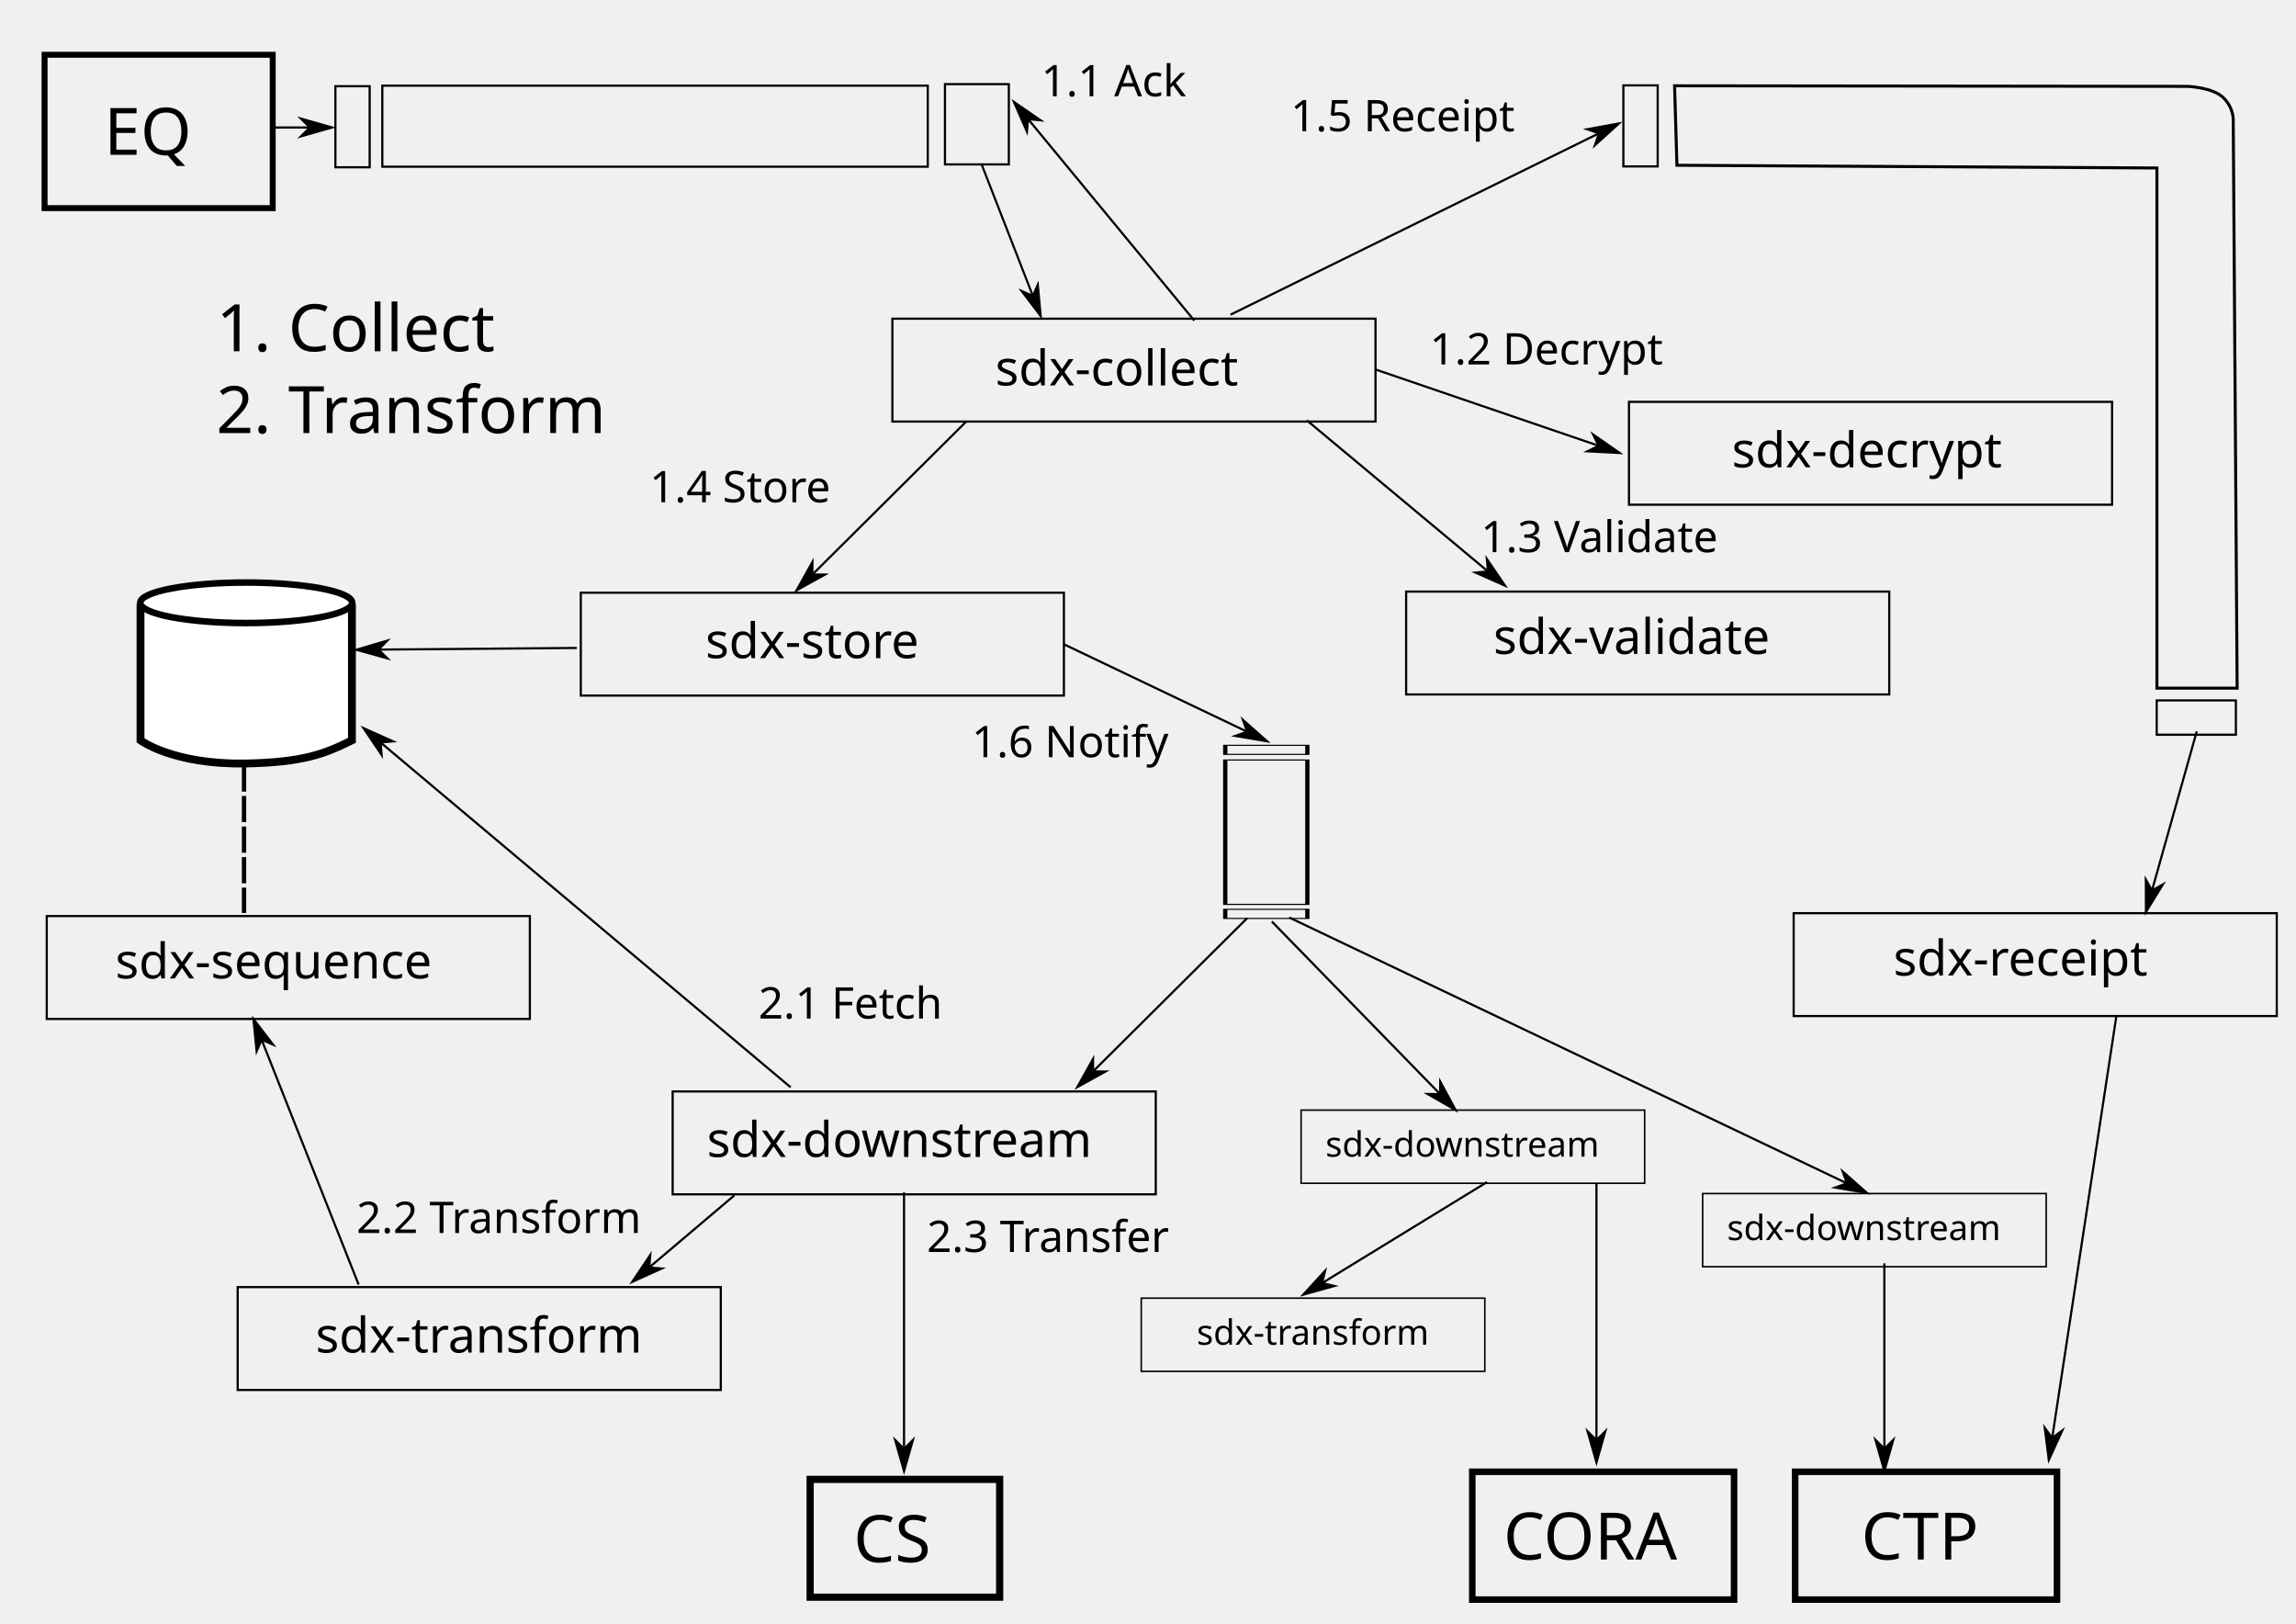
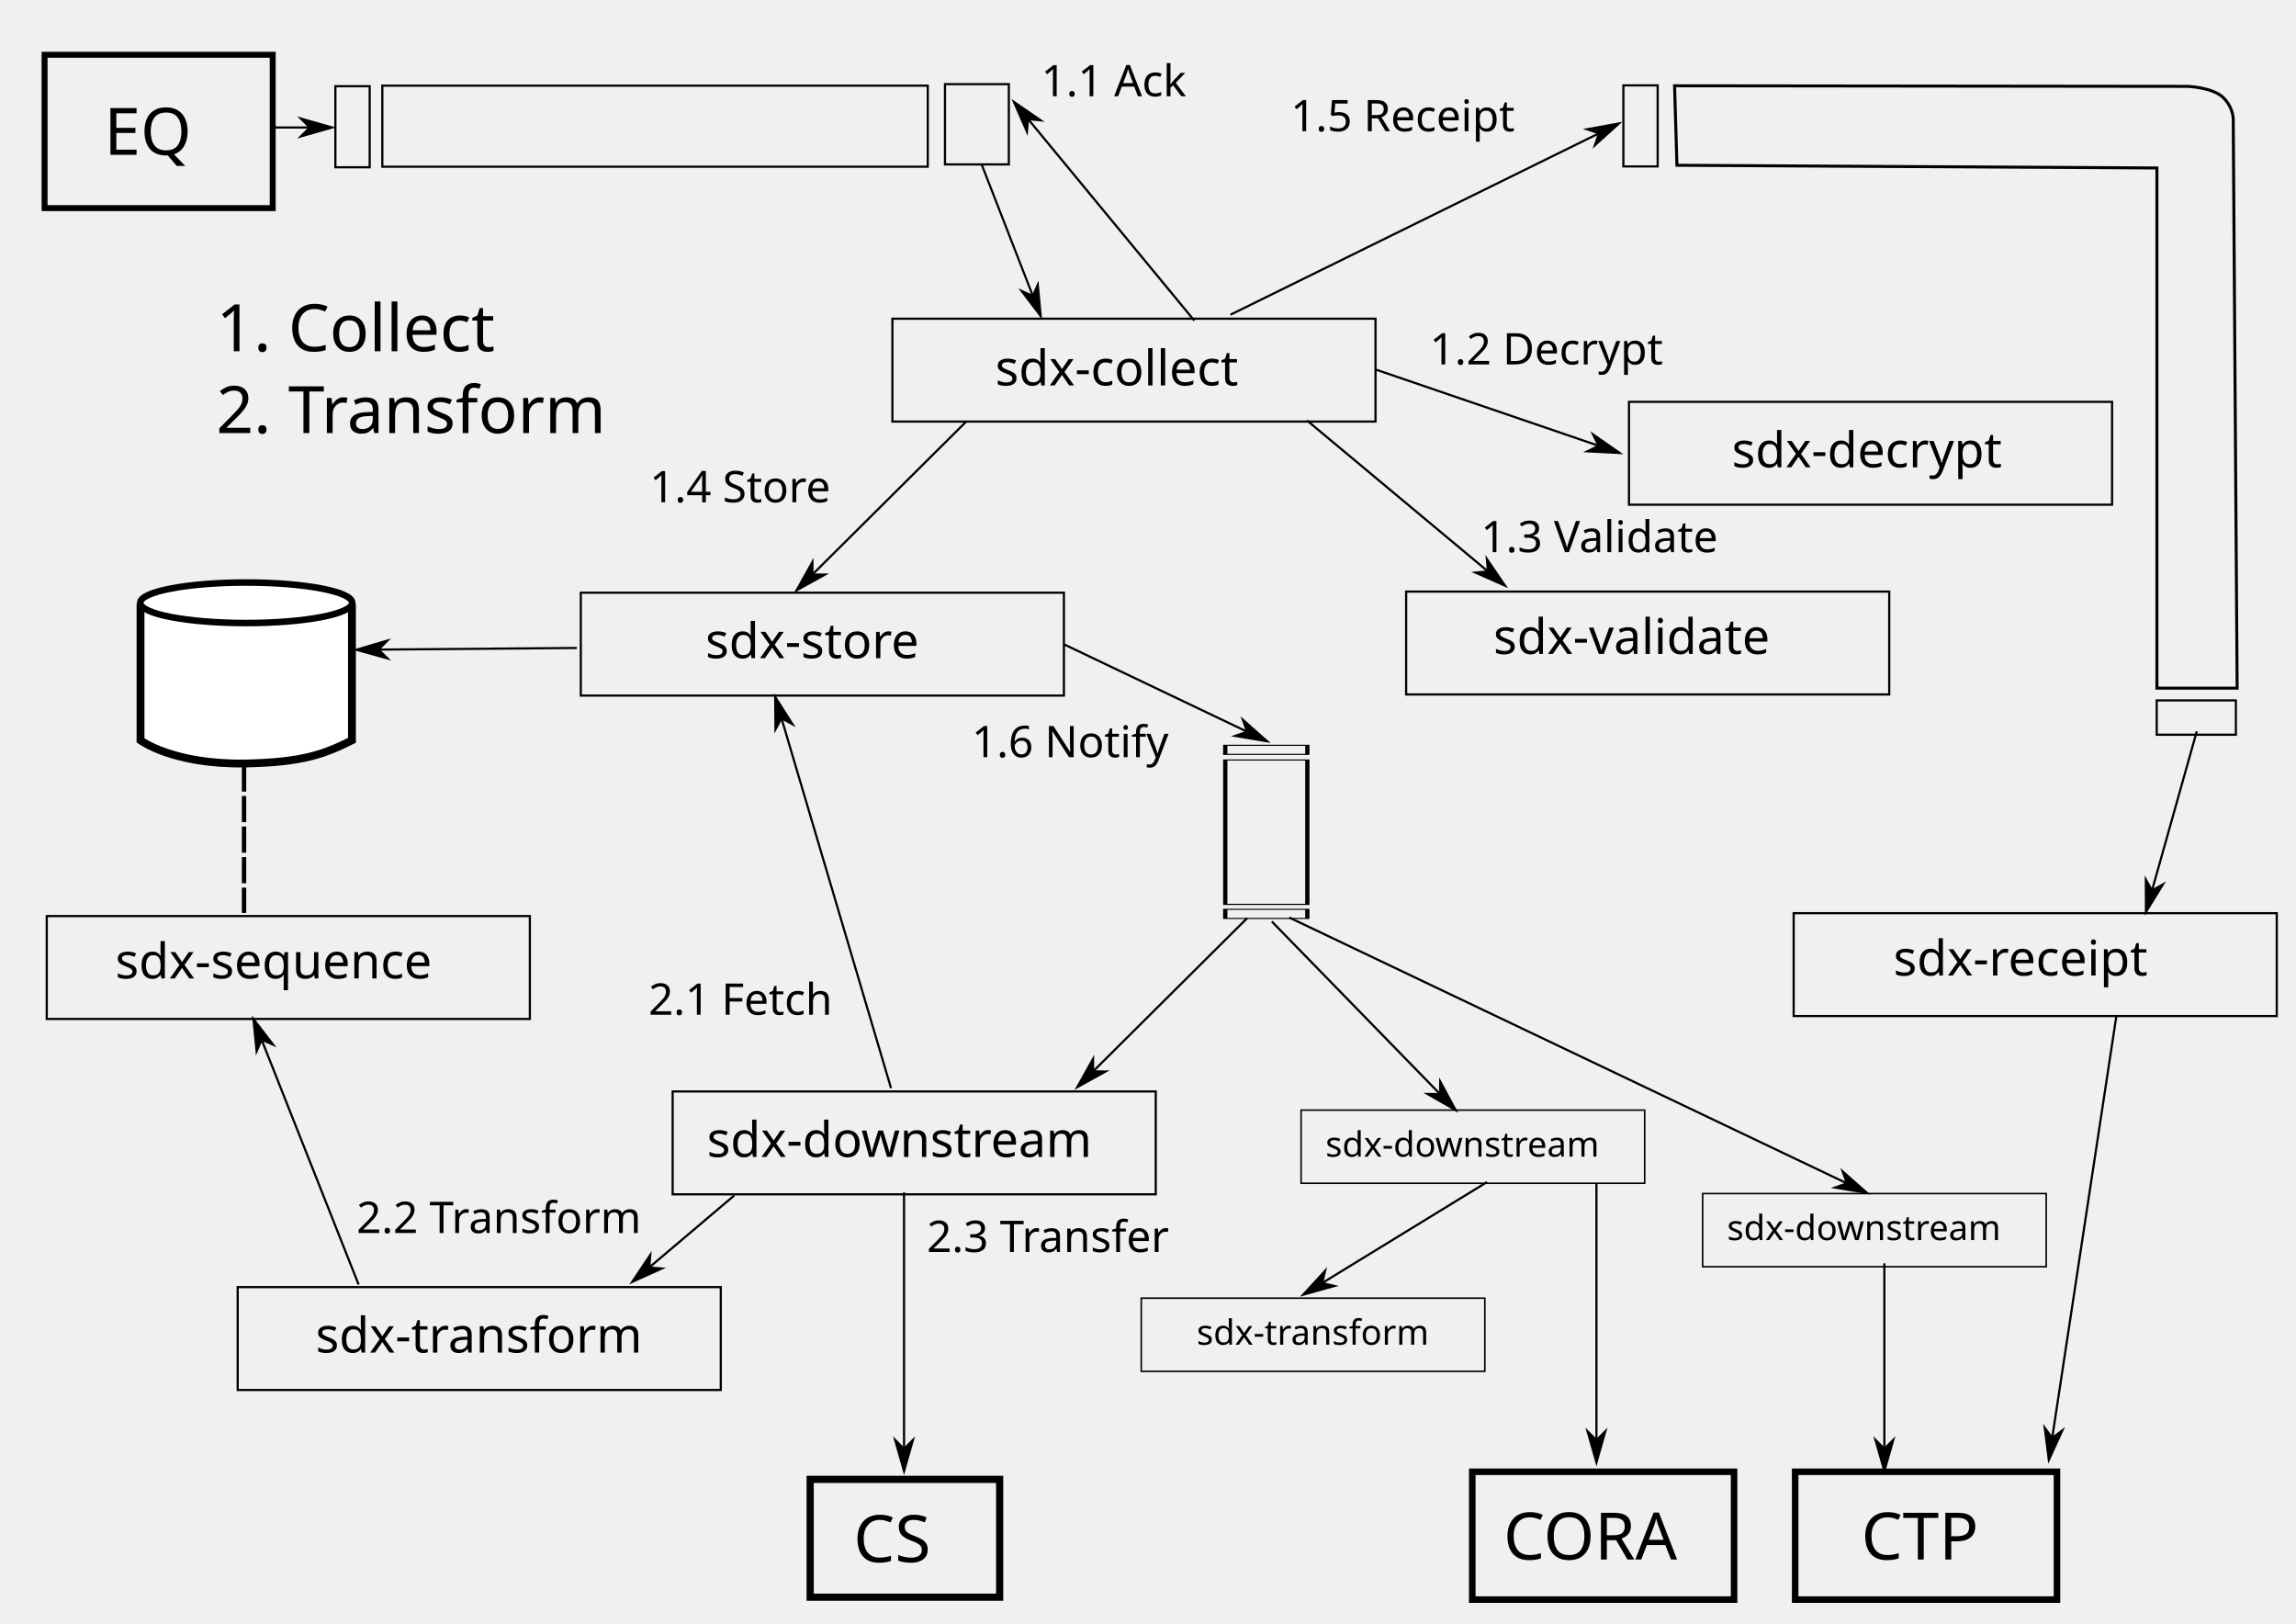
<svg xmlns="http://www.w3.org/2000/svg" width="297mm" height="210mm" viewBox="0 0 1052.362 744.094" id="svg2" version="1.1">
  <defs id="defs4">
    <marker style="overflow:visible;" id="marker22221" refX="0.0" refY="0.0" orient="auto">
      <path transform="scale(0.8) rotate(180) translate(12.5,0)" style="fill-rule:evenodd;stroke:#000000;stroke-width:1pt;stroke-opacity:1;fill:#000000;fill-opacity:1" d="M 0.0,0.0 L 5.0,-5.0 L -12.5,0.0 L 5.0,5.0 L 0.0,0.0 z " id="path22223" />
    </marker>
    <marker orient="auto" refY="0.0" refX="0.0" id="marker20440" style="overflow:visible;">
      <path id="path20442" d="M 0.0,0.0 L 5.0,-5.0 L -12.5,0.0 L 5.0,5.0 L 0.0,0.0 z " style="fill-rule:evenodd;stroke:#000000;stroke-width:1pt;stroke-opacity:1;fill:#000000;fill-opacity:1" transform="scale(0.8) rotate(180) translate(12.5,0)" />
    </marker>
    <marker style="overflow:visible;" id="marker20086" refX="0.0" refY="0.0" orient="auto">
      <path transform="scale(0.8) rotate(180) translate(12.5,0)" style="fill-rule:evenodd;stroke:#000000;stroke-width:1pt;stroke-opacity:1;fill:#000000;fill-opacity:1" d="M 0.0,0.0 L 5.0,-5.0 L -12.5,0.0 L 5.0,5.0 L 0.0,0.0 z " id="path20088" />
    </marker>
    <marker orient="auto" refY="0.0" refX="0.0" id="marker16611" style="overflow:visible;">
      <path id="path16613" d="M 0.0,0.0 L 5.0,-5.0 L -12.5,0.0 L 5.0,5.0 L 0.0,0.0 z " style="fill-rule:evenodd;stroke:#000000;stroke-width:1pt;stroke-opacity:1;fill:#000000;fill-opacity:1" transform="scale(0.8) rotate(180) translate(12.5,0)" />
    </marker>
    <marker style="overflow:visible;" id="marker15975" refX="0.0" refY="0.0" orient="auto">
      <path transform="scale(0.8) rotate(180) translate(12.5,0)" style="fill-rule:evenodd;stroke:#000000;stroke-width:1pt;stroke-opacity:1;fill:#000000;fill-opacity:1" d="M 0.0,0.0 L 5.0,-5.0 L -12.5,0.0 L 5.0,5.0 L 0.0,0.0 z " id="path15977" />
    </marker>
    <marker orient="auto" refY="0.0" refX="0.0" id="Arrow1Lstart" style="overflow:visible">
      <path id="path4404" d="M 0.0,0.0 L 5.0,-5.0 L -12.5,0.0 L 5.0,5.0 L 0.0,0.0 z " style="fill-rule:evenodd;stroke:#000000;stroke-width:1pt;stroke-opacity:1;fill:#000000;fill-opacity:1" transform="scale(0.8) translate(12.5,0)" />
    </marker>
    <marker orient="auto" refY="0.0" refX="0.0" id="marker15261" style="overflow:visible;">
      <path id="path15263" d="M 0.0,0.0 L 5.0,-5.0 L -12.5,0.0 L 5.0,5.0 L 0.0,0.0 z " style="fill-rule:evenodd;stroke:#000000;stroke-width:1pt;stroke-opacity:1;fill:#000000;fill-opacity:1" transform="scale(0.8) rotate(180) translate(12.5,0)" />
    </marker>
    <marker orient="auto" refY="0.0" refX="0.0" id="marker14883" style="overflow:visible;">
      <path id="path14885" d="M 0.0,0.0 L 5.0,-5.0 L -12.5,0.0 L 5.0,5.0 L 0.0,0.0 z " style="fill-rule:evenodd;stroke:#000000;stroke-width:1pt;stroke-opacity:1;fill:#000000;fill-opacity:1" transform="scale(0.8) rotate(180) translate(12.5,0)" />
    </marker>
    <marker style="overflow:visible;" id="marker14505" refX="0.0" refY="0.0" orient="auto">
      <path transform="scale(0.8) rotate(180) translate(12.5,0)" style="fill-rule:evenodd;stroke:#000000;stroke-width:1pt;stroke-opacity:1;fill:#000000;fill-opacity:1" d="M 0.0,0.0 L 5.0,-5.0 L -12.5,0.0 L 5.0,5.0 L 0.0,0.0 z " id="path14507" />
    </marker>
    <marker style="overflow:visible;" id="marker13867" refX="0.0" refY="0.0" orient="auto">
      <path transform="scale(0.8) rotate(180) translate(12.5,0)" style="fill-rule:evenodd;stroke:#000000;stroke-width:1pt;stroke-opacity:1;fill:#000000;fill-opacity:1" d="M 0.0,0.0 L 5.0,-5.0 L -12.5,0.0 L 5.0,5.0 L 0.0,0.0 z " id="path13869" />
    </marker>
    <marker orient="auto" refY="0.0" refX="0.0" id="marker13341" style="overflow:visible;">
      <path id="path13343" d="M 0.0,0.0 L 5.0,-5.0 L -12.5,0.0 L 5.0,5.0 L 0.0,0.0 z " style="fill-rule:evenodd;stroke:#000000;stroke-width:1pt;stroke-opacity:1;fill:#000000;fill-opacity:1" transform="scale(0.8) rotate(180) translate(12.5,0)" />
    </marker>
    <marker orient="auto" refY="0.0" refX="0.0" id="marker11667" style="overflow:visible;">
      <path id="path11669" d="M 0.0,0.0 L 5.0,-5.0 L -12.5,0.0 L 5.0,5.0 L 0.0,0.0 z " style="fill-rule:evenodd;stroke:#000000;stroke-width:1pt;stroke-opacity:1;fill:#000000;fill-opacity:1" transform="scale(0.8) rotate(180) translate(12.5,0)" />
    </marker>
    <marker orient="auto" refY="0.0" refX="0.0" id="marker11493" style="overflow:visible;">
      <path id="path11495" d="M 0.0,0.0 L 5.0,-5.0 L -12.5,0.0 L 5.0,5.0 L 0.0,0.0 z " style="fill-rule:evenodd;stroke:#000000;stroke-width:1pt;stroke-opacity:1;fill:#000000;fill-opacity:1" transform="scale(0.8) rotate(180) translate(12.5,0)" />
    </marker>
    <marker style="overflow:visible;" id="marker10783" refX="0.0" refY="0.0" orient="auto">
      <path transform="scale(0.8) rotate(180) translate(12.5,0)" style="fill-rule:evenodd;stroke:#000000;stroke-width:1pt;stroke-opacity:1;fill:#000000;fill-opacity:1" d="M 0.0,0.0 L 5.0,-5.0 L -12.5,0.0 L 5.0,5.0 L 0.0,0.0 z " id="path10785" />
    </marker>
    <marker style="overflow:visible;" id="marker9727" refX="0.0" refY="0.0" orient="auto">
      <path transform="scale(0.8) rotate(180) translate(12.5,0)" style="fill-rule:evenodd;stroke:#000000;stroke-width:1pt;stroke-opacity:1;fill:#000000;fill-opacity:1" d="M 0.0,0.0 L 5.0,-5.0 L -12.5,0.0 L 5.0,5.0 L 0.0,0.0 z " id="path9729" />
    </marker>
    <marker style="overflow:visible;" id="marker8793" refX="0.0" refY="0.0" orient="auto">
      <path transform="scale(0.8) rotate(180) translate(12.5,0)" style="fill-rule:evenodd;stroke:#000000;stroke-width:1pt;stroke-opacity:1;fill:#000000;fill-opacity:1" d="M 0.0,0.0 L 5.0,-5.0 L -12.5,0.0 L 5.0,5.0 L 0.0,0.0 z " id="path8795" />
    </marker>
    <marker style="overflow:visible;" id="marker8153" refX="0.0" refY="0.0" orient="auto">
      <path transform="scale(0.8) rotate(180) translate(12.5,0)" style="fill-rule:evenodd;stroke:#000000;stroke-width:1pt;stroke-opacity:1;fill:#000000;fill-opacity:1" d="M 0.0,0.0 L 5.0,-5.0 L -12.5,0.0 L 5.0,5.0 L 0.0,0.0 z " id="path8155" />
    </marker>
    <marker orient="auto" refY="0.0" refX="0.0" id="marker7667" style="overflow:visible;">
      <path id="path7669" d="M 0.0,0.0 L 5.0,-5.0 L -12.5,0.0 L 5.0,5.0 L 0.0,0.0 z " style="fill-rule:evenodd;stroke:#000000;stroke-width:1pt;stroke-opacity:1;fill:#000000;fill-opacity:1" transform="scale(0.8) rotate(180) translate(12.5,0)" />
    </marker>
    <marker orient="auto" refY="0.0" refX="0.0" id="marker6995" style="overflow:visible;">
      <path id="path6997" d="M 0.0,0.0 L 5.0,-5.0 L -12.5,0.0 L 5.0,5.0 L 0.0,0.0 z " style="fill-rule:evenodd;stroke:#000000;stroke-width:1pt;stroke-opacity:1;fill:#000000;fill-opacity:1" transform="scale(0.8) rotate(180) translate(12.5,0)" />
    </marker>
    <marker style="overflow:visible;" id="marker6425" refX="0.0" refY="0.0" orient="auto">
      <path transform="scale(0.8) rotate(180) translate(12.5,0)" style="fill-rule:evenodd;stroke:#000000;stroke-width:1pt;stroke-opacity:1;fill:#000000;fill-opacity:1" d="M 0.0,0.0 L 5.0,-5.0 L -12.5,0.0 L 5.0,5.0 L 0.0,0.0 z " id="path6427" />
    </marker>
    <marker orient="auto" refY="0.0" refX="0.0" id="marker5477" style="overflow:visible;">
      <path id="path5479" d="M 0.0,0.0 L 5.0,-5.0 L -12.5,0.0 L 5.0,5.0 L 0.0,0.0 z " style="fill-rule:evenodd;stroke:#000000;stroke-width:1pt;stroke-opacity:1;fill:#000000;fill-opacity:1" transform="scale(0.8) rotate(180) translate(12.5,0)" />
    </marker>
    <marker style="overflow:visible;" id="marker5198" refX="0.0" refY="0.0" orient="auto">
      <path transform="scale(0.8) rotate(180) translate(12.5,0)" style="fill-rule:evenodd;stroke:#000000;stroke-width:1pt;stroke-opacity:1;fill:#000000;fill-opacity:1" d="M 0.0,0.0 L 5.0,-5.0 L -12.5,0.0 L 5.0,5.0 L 0.0,0.0 z " id="path5200" />
    </marker>
    <marker orient="auto" refY="0.0" refX="0.0" id="marker5126" style="overflow:visible;">
      <path id="path5128" d="M 0.0,0.0 L 5.0,-5.0 L -12.5,0.0 L 5.0,5.0 L 0.0,0.0 z " style="fill-rule:evenodd;stroke:#000000;stroke-width:1pt;stroke-opacity:1;fill:#000000;fill-opacity:1" transform="scale(0.8) rotate(180) translate(12.5,0)" />
    </marker>
    <marker orient="auto" refY="0.0" refX="0.0" id="marker4880" style="overflow:visible;">
      <path id="path4882" style="fill-rule:evenodd;stroke-width:0.625;stroke-linejoin:round;stroke:#000000;stroke-opacity:1;fill:#000000;fill-opacity:1" d="M 8.719,4.034 L -2.207,0.016 L 8.719,-4.002 C 6.973,-1.63 6.983,1.616 8.719,4.034 z " transform="scale(1.1) rotate(180) translate(1,0)" />
    </marker>
    <marker orient="auto" refY="0.0" refX="0.0" id="Arrow1Lend" style="overflow:visible;">
      <path id="path4407" d="M 0.0,0.0 L 5.0,-5.0 L -12.5,0.0 L 5.0,5.0 L 0.0,0.0 z " style="fill-rule:evenodd;stroke:#000000;stroke-width:1pt;stroke-opacity:1;fill:#000000;fill-opacity:1" transform="scale(0.8) rotate(180) translate(12.5,0)" />
    </marker>
    <marker orient="auto" refY="0.0" refX="0.0" id="Arrow2Lend" style="overflow:visible;">
      <path id="path4425" style="fill-rule:evenodd;stroke-width:0.625;stroke-linejoin:round;stroke:#000000;stroke-opacity:1;fill:#000000;fill-opacity:1" d="M 8.719,4.034 L -2.207,0.016 L 8.719,-4.002 C 6.973,-1.63 6.983,1.616 8.719,4.034 z " transform="scale(1.1) rotate(180) translate(1,0)" />
    </marker>
    <marker orient="auto" refY="0.0" refX="0.0" id="Arrow2Lstart" style="overflow:visible">
      <path id="path4422" style="fill-rule:evenodd;stroke-width:0.625;stroke-linejoin:round;stroke:#000000;stroke-opacity:1;fill:#000000;fill-opacity:1" d="M 8.719,4.034 L -2.207,0.016 L 8.719,-4.002 C 6.973,-1.63 6.983,1.616 8.719,4.034 z " transform="scale(1.1) translate(1,0)" />
    </marker>
  </defs>
  <g id="layer1" transform="translate(0,-308.2677)">
    <g id="g4226" transform="translate(-738.5714,4.285714)">
      <path id="rect4223" d="m 802.979,582.382 96.899,0 0,60.883 c -12.278,6.061 -22.03,10.102 -48.955,10.607 -33.154,0.505 -47.945,-10.607 -47.945,-10.607 z" style="fill:#ffffff;fill-opacity:1;stroke:#000000;stroke-width:3.59;stroke-miterlimit:4;stroke-dasharray:none;stroke-opacity:1" />
      <ellipse style="fill:#ffffff;fill-opacity:1;stroke:#000000;stroke-width:3;stroke-miterlimit:4;stroke-dasharray:none;stroke-opacity:1" ry="9.286" rx="48.571" cy="580.219" cx="851.429" id="path3403" />
    </g>
    <g id="g4325" transform="translate(-432.2857,-0.2857143)">
      <text id="text3355" y="379.505" x="480" style="font-style:normal;font-variant:normal;font-weight:normal;font-stretch:normal;font-size:30px;line-height:125%;font-family:sans-serif;-inkscape-font-specification:'sans-serif, Normal';text-align:start;letter-spacing:0px;word-spacing:0px;writing-mode:lr-tb;text-anchor:start;fill:#000000;fill-opacity:1;stroke:none;stroke-width:1px;stroke-linecap:butt;stroke-linejoin:miter;stroke-opacity:1" xml:space="preserve">
        <tspan y="379.505" x="480" id="tspan3357">EQ</tspan>
      </text>
      <rect y="333.652" x="452.718" height="70.278" width="104.564" id="rect4230" style="fill:none;fill-opacity:1;stroke:#000000;stroke-width:2.722;stroke-miterlimit:4;stroke-dasharray:none;stroke-opacity:1" />
    </g>
    <g id="g4285" transform="translate(258.3333,25.14286)">
      <text id="text3359" y="998.997" x="132.857" style="font-style:normal;font-variant:normal;font-weight:normal;font-stretch:normal;font-size:30px;line-height:125%;font-family:sans-serif;-inkscape-font-specification:'sans-serif, Normal';text-align:start;letter-spacing:0px;word-spacing:0px;writing-mode:lr-tb;text-anchor:start;fill:#000000;fill-opacity:1;stroke:none;stroke-width:1px;stroke-linecap:butt;stroke-linejoin:miter;stroke-opacity:1" xml:space="preserve">
        <tspan y="998.997" x="132.857" id="tspan3361">CS</tspan>
      </text>
      <rect y="961.077" x="113.001" height="53.998" width="86.856" id="rect4232" style="fill:none;fill-opacity:1;stroke:#000000;stroke-width:3.287;stroke-miterlimit:4;stroke-dasharray:none;stroke-opacity:1" />
    </g>
    <g id="g4290" transform="translate(-112.3351,23.95209)">
      <text id="text3363" y="998.997" x="801.429" style="font-style:normal;font-variant:normal;font-weight:normal;font-stretch:normal;font-size:30px;line-height:125%;font-family:sans-serif;-inkscape-font-specification:'sans-serif, Normal';text-align:start;letter-spacing:0px;word-spacing:0px;writing-mode:lr-tb;text-anchor:start;fill:#000000;fill-opacity:1;stroke:none;stroke-width:1px;stroke-linecap:butt;stroke-linejoin:miter;stroke-opacity:1" xml:space="preserve">
        <tspan y="998.997" x="801.429" id="tspan3365">CORA</tspan>
      </text>
      <rect y="958.791" x="787.143" height="58.571" width="120" id="rect4234" style="fill:none;fill-opacity:1;stroke:#000000;stroke-width:3;stroke-miterlimit:4;stroke-dasharray:none;stroke-opacity:1" />
    </g>
    <g id="g4275" transform="translate(254.0237,-66.76991)">
      <text id="text3375" y="905.219" x="70" style="font-style:normal;font-variant:normal;font-weight:normal;font-stretch:normal;font-size:22.5px;line-height:125%;font-family:sans-serif;-inkscape-font-specification:'sans-serif, Normal';text-align:start;letter-spacing:0px;word-spacing:0px;writing-mode:lr-tb;text-anchor:start;fill:#000000;fill-opacity:1;stroke:none;stroke-width:1px;stroke-linecap:butt;stroke-linejoin:miter;stroke-opacity:1" xml:space="preserve">
        <tspan y="905.219" x="70" id="tspan3377">sdx-downstream</tspan>
      </text>
      <rect y="875.219" x="54.286" height="47.143" width="221.429" id="rect4236" style="fill:none;fill-opacity:1;stroke:#000000;stroke-width:1;stroke-miterlimit:4;stroke-dasharray:none;stroke-opacity:1" />
    </g>
    <g id="g4270" transform="translate(-269.6268,82.89227)">
      <text id="text3391" y="845.219" x="414.286" style="font-style:normal;font-variant:normal;font-weight:normal;font-stretch:normal;font-size:22.5px;line-height:125%;font-family:sans-serif;-inkscape-font-specification:'sans-serif, Normal';text-align:start;letter-spacing:0px;word-spacing:0px;writing-mode:lr-tb;text-anchor:start;fill:#000000;fill-opacity:1;stroke:none;stroke-width:1px;stroke-linecap:butt;stroke-linejoin:miter;stroke-opacity:1" xml:space="preserve">
        <tspan y="845.219" x="414.286" id="tspan3393">sdx-transform</tspan>
      </text>
      <rect style="fill:none;fill-opacity:1;stroke:#000000;stroke-width:1;stroke-miterlimit:4;stroke-dasharray:none;stroke-opacity:1" id="rect4238" width="221.429" height="47.143" x="378.571" y="815.219" />
    </g>
    <g id="g4250" transform="translate(-781.4286,44.28571)">
      <g id="g4341">
        <text xml:space="preserve" style="font-style:normal;font-variant:normal;font-weight:normal;font-stretch:normal;font-size:22.5px;line-height:125%;font-family:sans-serif;-inkscape-font-specification:'sans-serif, Normal';text-align:start;letter-spacing:0px;word-spacing:0px;writing-mode:lr-tb;text-anchor:start;fill:#000000;fill-opacity:1;stroke:none;stroke-width:1px;stroke-linecap:butt;stroke-linejoin:miter;stroke-opacity:1" x="834.286" y="712.362" id="text3383">
          <tspan id="tspan3385" x="834.286" y="712.362">sdx-sequence</tspan>
        </text>
        <rect y="683.791" x="802.857" height="47.143" width="221.429" id="rect4242" style="fill:none;fill-opacity:1;stroke:#000000;stroke-width:1;stroke-miterlimit:4;stroke-dasharray:none;stroke-opacity:1" />
      </g>
    </g>
    <g id="g4265" transform="translate(492.1164,80.10495)">
      <text id="text3379" y="675.219" x="375.714" style="font-style:normal;font-variant:normal;font-weight:normal;font-stretch:normal;font-size:22.5px;line-height:125%;font-family:sans-serif;-inkscape-font-specification:'sans-serif, Normal';text-align:start;letter-spacing:0px;word-spacing:0px;writing-mode:lr-tb;text-anchor:start;fill:#000000;fill-opacity:1;stroke:none;stroke-width:1px;stroke-linecap:butt;stroke-linejoin:miter;stroke-opacity:1" xml:space="preserve">
        <tspan y="675.219" x="375.714" id="tspan3381">sdx-receipt</tspan>
      </text>
      <rect y="646.648" x="330" height="47.143" width="221.429" id="rect4244" style="fill:none;fill-opacity:1;stroke:#000000;stroke-width:1;stroke-miterlimit:4;stroke-dasharray:none;stroke-opacity:1" />
    </g>
    <g id="g4310" transform="translate(11.88899,-16.04448)">
      <text id="text3367" y="500.934" x="444.286" style="font-style:normal;font-variant:normal;font-weight:normal;font-stretch:normal;font-size:22.5px;line-height:125%;font-family:sans-serif;-inkscape-font-specification:'sans-serif, Normal';text-align:start;letter-spacing:0px;word-spacing:0px;writing-mode:lr-tb;text-anchor:start;fill:#000000;fill-opacity:1;stroke:none;stroke-width:1px;stroke-linecap:butt;stroke-linejoin:miter;stroke-opacity:1" xml:space="preserve">
        <tspan y="500.934" x="444.286" id="tspan3369">sdx-collect</tspan>
      </text>
      <rect style="fill:none;fill-opacity:1;stroke:#000000;stroke-width:1;stroke-miterlimit:4;stroke-dasharray:none;stroke-opacity:1" id="rect4246" width="221.429" height="47.143" x="397.143" y="470.362" />
    </g>
    <g id="g4260" transform="translate(544.4976,67.01354)">
      <text id="text3395" y="540.934" x="140" style="font-style:normal;font-variant:normal;font-weight:normal;font-stretch:normal;font-size:22.5px;line-height:125%;font-family:sans-serif;-inkscape-font-specification:'sans-serif, Normal';text-align:start;letter-spacing:0px;word-spacing:0px;writing-mode:lr-tb;text-anchor:start;fill:#000000;fill-opacity:1;stroke:none;stroke-width:1px;stroke-linecap:butt;stroke-linejoin:miter;stroke-opacity:1" xml:space="preserve">
        <tspan y="540.934" x="140" id="tspan3397">sdx-validate</tspan>
      </text>
      <rect style="fill:none;fill-opacity:1;stroke:#000000;stroke-width:1;stroke-miterlimit:4;stroke-dasharray:none;stroke-opacity:1" id="rect4248" width="221.429" height="47.143" x="100" y="512.362" />
    </g>
    <g id="g4320" transform="translate(-270.9341,14.66554)">
      <text id="text3387" y="595.219" x="594.286" style="font-style:normal;font-variant:normal;font-weight:normal;font-stretch:normal;font-size:22.5px;line-height:125%;font-family:sans-serif;-inkscape-font-specification:'sans-serif, Normal';text-align:start;letter-spacing:0px;word-spacing:0px;writing-mode:lr-tb;text-anchor:start;fill:#000000;fill-opacity:1;stroke:none;stroke-width:1px;stroke-linecap:butt;stroke-linejoin:miter;stroke-opacity:1" xml:space="preserve">
        <tspan y="595.219" x="594.286" id="tspan3389">sdx-store</tspan>
      </text>
      <rect y="565.219" x="537.143" height="47.143" width="221.429" id="rect4306" style="fill:none;fill-opacity:1;stroke:#000000;stroke-width:1;stroke-miterlimit:4;stroke-dasharray:none;stroke-opacity:1" />
    </g>
    <g id="g4315" transform="translate(93.77559,80.05933)">
      <text id="text3371" y="442.362" x="700" style="font-style:normal;font-variant:normal;font-weight:normal;font-stretch:normal;font-size:22.5px;line-height:125%;font-family:sans-serif;-inkscape-font-specification:'sans-serif, Normal';text-align:start;letter-spacing:0px;word-spacing:0px;writing-mode:lr-tb;text-anchor:start;fill:#000000;fill-opacity:1;stroke:none;stroke-width:1px;stroke-linecap:butt;stroke-linejoin:miter;stroke-opacity:1" xml:space="preserve">
        <tspan y="442.362" x="700" id="tspan3373">sdx-decrypt</tspan>
      </text>
      <rect style="fill:none;fill-opacity:1;stroke:#000000;stroke-width:1;stroke-miterlimit:4;stroke-dasharray:none;stroke-opacity:1" id="rect4308" width="221.429" height="47.143" x="652.857" y="412.362" />
    </g>
    <rect style="fill:none;fill-opacity:1;stroke:#000000;stroke-width:1;stroke-miterlimit:4;stroke-dasharray:none;stroke-opacity:1" id="rect4330" width="250" height="37.143" x="175.237" y="347.517" />
    <rect style="fill:none;fill-opacity:1;stroke:#000000;stroke-width:1;stroke-miterlimit:4;stroke-dasharray:none;stroke-opacity:1" id="rect4332" width="15.714" height="37.143" x="153.726" y="347.779" />
    <rect y="346.827" x="433.13" height="36.785" width="29.262" id="rect4334" style="fill:none;fill-opacity:1;stroke:#000000;stroke-width:1;stroke-miterlimit:4;stroke-dasharray:none;stroke-opacity:1" />
    <path style="fill:none;fill-opacity:1;stroke:#000000;stroke-width:1.374;stroke-miterlimit:4;stroke-dasharray:none;stroke-opacity:1" d="m 988.616,623.634 0,-238.384 -220,-1.242 -1.088,-36.429 235,0.264 c 0,0 11.846,0.377 16.674,5.314 4.903,5.014 4.398,10.57 4.398,10.57 l 1.786,259.907 z" id="rect4360" />
    <rect y="-384.535" x="-759.785" height="37.143" width="15.714" id="rect4362" style="fill:none;fill-opacity:1;stroke:#000000;stroke-width:1;stroke-miterlimit:4;stroke-dasharray:none;stroke-opacity:1" transform="scale(-1,-1)" />
    <rect style="fill:none;fill-opacity:1;stroke:#000000;stroke-width:0.989;stroke-miterlimit:4;stroke-dasharray:none;stroke-opacity:1" id="rect4364" width="15.726" height="36.285" x="-644.969" y="988.521" transform="matrix(0,-1,1,0,0,0)" />
    <g transform="matrix(0,-0.2646524,1.012942,0,216.245,788.5027)" id="g4370" style="stroke-width:1.931;stroke-miterlimit:4;stroke-dasharray:none">
      <rect style="fill:none;fill-opacity:1;stroke:#000000;stroke-width:1.931;stroke-miterlimit:4;stroke-dasharray:none;stroke-opacity:1" id="rect4372" width="250" height="37.143" x="248.571" y="340.934" />
      <rect style="fill:none;fill-opacity:1;stroke:#000000;stroke-width:1.931;stroke-miterlimit:4;stroke-dasharray:none;stroke-opacity:1" id="rect4374" width="15.714" height="37.143" x="224.286" y="340.934" />
      <rect y="340.934" x="508.286" height="37.143" width="15.714" id="rect4376" style="fill:none;fill-opacity:1;stroke:#000000;stroke-width:1.931;stroke-miterlimit:4;stroke-dasharray:none;stroke-opacity:1" />
    </g>
    <text xml:space="preserve" style="font-style:normal;font-variant:normal;font-weight:normal;font-stretch:normal;font-size:20px;line-height:125%;font-family:sans-serif;-inkscape-font-specification:'sans-serif, Normal';text-align:start;letter-spacing:0px;word-spacing:0px;writing-mode:lr-tb;text-anchor:start;fill:#000000;fill-opacity:1;stroke:none;stroke-width:1px;stroke-linecap:butt;stroke-linejoin:miter;stroke-opacity:1" x="477.23" y="352.376" id="text4382">
      <tspan id="tspan4384" x="477.23" y="352.376">1.1 Ack</tspan>
    </text>
    <text xml:space="preserve" style="font-style:normal;font-variant:normal;font-weight:normal;font-stretch:normal;font-size:20px;line-height:125%;font-family:sans-serif;-inkscape-font-specification:'sans-serif, Normal';text-align:start;letter-spacing:0px;word-spacing:0px;writing-mode:lr-tb;text-anchor:start;fill:#000000;fill-opacity:1;stroke:none;stroke-width:1px;stroke-linecap:butt;stroke-linejoin:miter;stroke-opacity:1" x="655.316" y="475.267" id="text4386">
      <tspan id="tspan4388" x="655.316" y="475.267">1.2 Decrypt</tspan>
    </text>
    <text xml:space="preserve" style="font-style:normal;font-variant:normal;font-weight:normal;font-stretch:normal;font-size:20px;line-height:125%;font-family:sans-serif;-inkscape-font-specification:'sans-serif, Normal';text-align:start;letter-spacing:0px;word-spacing:0px;writing-mode:lr-tb;text-anchor:start;fill:#000000;fill-opacity:1;stroke:none;stroke-width:1px;stroke-linecap:butt;stroke-linejoin:miter;stroke-opacity:1" x="678.782" y="561.31" id="text4390">
      <tspan id="tspan4392" x="678.782" y="561.31">1.3 Validate</tspan>
    </text>
    <text xml:space="preserve" style="font-style:normal;font-variant:normal;font-weight:normal;font-stretch:normal;font-size:20px;line-height:125%;font-family:sans-serif;-inkscape-font-specification:'sans-serif, Normal';text-align:start;letter-spacing:0px;word-spacing:0px;writing-mode:lr-tb;text-anchor:start;fill:#000000;fill-opacity:1;stroke:none;stroke-width:1px;stroke-linecap:butt;stroke-linejoin:miter;stroke-opacity:1" x="297.762" y="538.441" id="text4394">
      <tspan id="tspan4396" x="297.762" y="538.441">1.4 Store</tspan>
    </text>
    <path style="fill:none;fill-rule:evenodd;stroke:#000000;stroke-width:0.976px;stroke-linecap:butt;stroke-linejoin:miter;stroke-opacity:1;marker-end:url(#marker5126)" d="m 449.848,383.402 c 27.119,69.614 27.119,69.614 27.119,69.614" id="path5124" />
    <path id="path5196" d="M 547.396,455.171 C 464.837,355.101 464.837,355.101 464.837,355.101" style="fill:none;fill-rule:evenodd;stroke:#000000;stroke-width:1;stroke-linecap:butt;stroke-linejoin:miter;stroke-opacity:1;marker-end:url(#marker5198);stroke-miterlimit:4;stroke-dasharray:none" />
    <path style="fill:none;fill-rule:evenodd;stroke:#000000;stroke-width:1;stroke-linecap:butt;stroke-linejoin:miter;stroke-opacity:1;marker-end:url(#marker5477);stroke-miterlimit:4;stroke-dasharray:none" d="m 630.46,477.594 c 111.792,38.215 111.792,38.215 111.792,38.215" id="path5475" />
    <path id="path6423" d="m 598.999,500.917 c 90.731,75.668 90.731,75.668 90.731,75.668" style="fill:none;fill-rule:evenodd;stroke:#000000;stroke-width:1;stroke-linecap:butt;stroke-linejoin:miter;stroke-miterlimit:4;stroke-dasharray:none;stroke-opacity:1;marker-end:url(#marker6425)" />
    <path style="fill:none;fill-rule:evenodd;stroke:#000000;stroke-width:1;stroke-linecap:butt;stroke-linejoin:miter;stroke-miterlimit:4;stroke-dasharray:none;stroke-opacity:1;marker-end:url(#marker6995)" d="m 487.405,603.414 c 93.275,44.51 93.275,44.51 93.275,44.51" id="path6993" />
    <path style="fill:none;fill-rule:evenodd;stroke:#000000;stroke-width:1;stroke-linecap:butt;stroke-linejoin:miter;stroke-miterlimit:4;stroke-dasharray:none;stroke-opacity:1;marker-end:url(#marker7667)" d="m 443.023,501.301 c -77.79,77.356 -77.79,77.356 -77.79,77.356" id="path7665" />
    <path id="path8151" d="m 264.388,605.209 c -100.955,0.819 -100.955,0.819 -100.955,0.819" style="fill:none;fill-rule:evenodd;stroke:#000000;stroke-width:1;stroke-linecap:butt;stroke-linejoin:miter;stroke-miterlimit:4;stroke-dasharray:none;stroke-opacity:1;marker-end:url(#marker8153)" />
    <text xml:space="preserve" style="font-style:normal;font-variant:normal;font-weight:normal;font-stretch:normal;font-size:20px;line-height:125%;font-family:sans-serif;-inkscape-font-specification:'sans-serif, Normal';text-align:start;letter-spacing:0px;word-spacing:0px;writing-mode:lr-tb;text-anchor:start;fill:#000000;fill-opacity:1;stroke:none;stroke-width:1px;stroke-linecap:butt;stroke-linejoin:miter;stroke-opacity:1" x="591.572" y="368.416" id="text8781">
      <tspan id="tspan8783" x="591.572" y="368.416">1.5 Receipt</tspan>
    </text>
    <path id="path8791" d="M 564.005,452.478 C 741.903,364.918 741.903,364.918 741.903,364.918" style="fill:none;fill-rule:evenodd;stroke:#000000;stroke-width:1;stroke-linecap:butt;stroke-linejoin:miter;stroke-miterlimit:4;stroke-dasharray:none;stroke-opacity:1;marker-end:url(#marker8793)" />
    <text xml:space="preserve" style="font-style:normal;font-variant:normal;font-weight:normal;font-stretch:normal;font-size:20px;line-height:125%;font-family:sans-serif;-inkscape-font-specification:'sans-serif, Normal';text-align:start;letter-spacing:0px;word-spacing:0px;writing-mode:lr-tb;text-anchor:start;fill:#000000;fill-opacity:1;stroke:none;stroke-width:1px;stroke-linecap:butt;stroke-linejoin:miter;stroke-opacity:1" x="445.4" y="655.268" id="text9715">
      <tspan id="tspan9717" x="445.4" y="655.268">1.6 Notify</tspan>
    </text>
    <path id="path9725" d="m 571.653,729.01 c -77.79,77.356 -77.79,77.356 -77.79,77.356" style="fill:none;fill-rule:evenodd;stroke:#000000;stroke-width:1;stroke-linecap:butt;stroke-linejoin:miter;stroke-miterlimit:4;stroke-dasharray:none;stroke-opacity:1;marker-end:url(#marker9727)" />
    <path id="path10079" d="m 336.551,856.099 c -46.648,39.502 -46.648,39.502 -46.648,39.502" style="fill:none;fill-rule:evenodd;stroke:#000000;stroke-width:1;stroke-linecap:butt;stroke-linejoin:miter;stroke-miterlimit:4;stroke-dasharray:none;stroke-opacity:1;marker-end:url(#marker13341)" />
    <path style="fill:none;fill-rule:evenodd;stroke:#000000;stroke-width:1;stroke-linecap:butt;stroke-linejoin:miter;stroke-miterlimit:4;stroke-dasharray:none;stroke-opacity:1;marker-end:url(#marker13867)" d="m 414.363,854.712 c 0,127.579 0,127.579 0,127.579" id="path10511" />
    <path id="path10781" d="M 164.371,896.954 C 116.207,775.39 116.207,775.39 116.207,775.39" style="fill:none;fill-rule:evenodd;stroke:#000000;stroke-width:1;stroke-linecap:butt;stroke-linejoin:miter;stroke-miterlimit:4;stroke-dasharray:none;stroke-opacity:1;marker-end:url(#marker10783)" />
    <g transform="matrix(0.7111533,0,0,0.7111533,557.7477,194.5811)" id="g11465">
      <text xml:space="preserve" style="font-style:normal;font-variant:normal;font-weight:normal;font-stretch:normal;font-size:22.5px;line-height:125%;font-family:sans-serif;-inkscape-font-specification:'sans-serif, Normal';text-align:start;letter-spacing:0px;word-spacing:0px;writing-mode:lr-tb;text-anchor:start;fill:#000000;fill-opacity:1;stroke:none;stroke-width:1px;stroke-linecap:butt;stroke-linejoin:miter;stroke-opacity:1" x="70" y="905.219" id="text11467">
        <tspan id="tspan11469" x="70" y="905.219">sdx-downstream</tspan>
      </text>
      <rect style="fill:none;fill-opacity:1;stroke:#000000;stroke-width:1;stroke-miterlimit:4;stroke-dasharray:none;stroke-opacity:1" id="rect11471" width="221.429" height="47.143" x="54.286" y="875.219" />
    </g>
    <g transform="matrix(0.7111533,0,0,0.7111533,253.8706,323.436)" id="g11473">
      <text xml:space="preserve" style="font-style:normal;font-variant:normal;font-weight:normal;font-stretch:normal;font-size:22.5px;line-height:125%;font-family:sans-serif;-inkscape-font-specification:'sans-serif, Normal';text-align:start;letter-spacing:0px;word-spacing:0px;writing-mode:lr-tb;text-anchor:start;fill:#000000;fill-opacity:1;stroke:none;stroke-width:1px;stroke-linecap:butt;stroke-linejoin:miter;stroke-opacity:1" x="414.286" y="845.219" id="text11475">
        <tspan id="tspan11477" x="414.286" y="845.219">sdx-transform</tspan>
      </text>
      <rect y="815.219" x="378.571" height="47.143" width="221.429" id="rect11479" style="fill:none;fill-opacity:1;stroke:#000000;stroke-width:1;stroke-miterlimit:4;stroke-dasharray:none;stroke-opacity:1" />
    </g>
    <path style="fill:none;fill-rule:evenodd;stroke:#000000;stroke-width:1;stroke-linecap:butt;stroke-linejoin:miter;stroke-miterlimit:4;stroke-dasharray:none;stroke-opacity:1;marker-end:url(#marker11493)" d="m 582.927,730.557 c 84.148,86.319 84.148,86.319 84.148,86.319" id="path11491" />
    <path style="fill:none;fill-rule:evenodd;stroke:#000000;stroke-width:2;stroke-linecap:butt;stroke-linejoin:miter;stroke-opacity:1;stroke-miterlimit:4;stroke-dasharray:12,2;stroke-dashoffset:0" d="m 111.85,659.044 c 0,67.602 0,67.602 0,67.602" id="path12631" />
    <path style="fill:none;fill-rule:evenodd;stroke:#000000;stroke-width:1;stroke-linecap:butt;stroke-linejoin:miter;stroke-miterlimit:4;stroke-dasharray:none;stroke-opacity:1;marker-end:url(#marker14505)" d="m 681.596,849.958 c -84.159,51.543 -84.159,51.543 -84.159,51.543" id="path14503" />
    <path id="path14881" d="m 731.723,850.727 c 0,127.579 0,127.579 0,127.579" style="fill:none;fill-rule:evenodd;stroke:#000000;stroke-width:1;stroke-linecap:butt;stroke-linejoin:miter;stroke-miterlimit:4;stroke-dasharray:none;stroke-opacity:1;marker-end:url(#marker14883)" />
-     <path style="fill:none;fill-rule:evenodd;stroke:#000000;stroke-width:1;stroke-linecap:butt;stroke-linejoin:miter;stroke-miterlimit:4;stroke-dasharray:none;stroke-opacity:1;marker-end:url(#marker15261)" d="M 362.39,806.551 C 166.731,642.037 166.731,642.037 166.731,642.037" id="path15259" />
-     <text xml:space="preserve" style="font-style:normal;font-variant:normal;font-weight:normal;font-stretch:normal;font-size:20px;line-height:125%;font-family:sans-serif;-inkscape-font-specification:'sans-serif, Normal';text-align:start;letter-spacing:0px;word-spacing:0px;writing-mode:lr-tb;text-anchor:start;fill:#000000;fill-opacity:1;stroke:none;stroke-width:1px;stroke-linecap:butt;stroke-linejoin:miter;stroke-opacity:1" x="347.648" y="775.029" id="text15775">
-       <tspan id="tspan15777" x="347.648" y="775.029">2.1 Fetch</tspan>
+     <path style="fill:none;fill-rule:evenodd;stroke:#000000;stroke-width:1;stroke-linecap:butt;stroke-linejoin:miter;stroke-miterlimit:4;stroke-dasharray:none;stroke-opacity:1;marker-end:url(#marker15261)" d="M 408.403,806.96 C 355.337,627.792 355.337,627.792 355.337,627.792" id="path15259" />
+     <text xml:space="preserve" style="font-style:normal;font-variant:normal;font-weight:normal;font-stretch:normal;font-size:20px;line-height:125%;font-family:sans-serif;-inkscape-font-specification:'sans-serif, Normal';text-align:start;letter-spacing:0px;word-spacing:0px;writing-mode:lr-tb;text-anchor:start;fill:#000000;fill-opacity:1;stroke:none;stroke-width:1px;stroke-linecap:butt;stroke-linejoin:miter;stroke-opacity:1" x="297.239" y="773.291" id="text15775">
+       <tspan id="tspan15777" x="297.239" y="773.291">2.1 Fetch</tspan>
    </text>
    <text xml:space="preserve" style="font-style:normal;font-variant:normal;font-weight:normal;font-stretch:normal;font-size:20px;line-height:125%;font-family:sans-serif;-inkscape-font-specification:'sans-serif, Normal';text-align:start;letter-spacing:0px;word-spacing:0px;writing-mode:lr-tb;text-anchor:start;fill:#000000;fill-opacity:1;stroke:none;stroke-width:1px;stroke-linecap:butt;stroke-linejoin:miter;stroke-opacity:1" x="163.394" y="873.324" id="text15779">
      <tspan id="tspan15781" x="163.394" y="873.324">2.2 Transform</tspan>
    </text>
    <text xml:space="preserve" style="font-style:normal;font-variant:normal;font-weight:normal;font-stretch:normal;font-size:20px;line-height:125%;font-family:sans-serif;-inkscape-font-specification:'sans-serif, Normal';text-align:start;letter-spacing:0px;word-spacing:0px;writing-mode:lr-tb;text-anchor:start;fill:#000000;fill-opacity:1;stroke:none;stroke-width:1px;stroke-linecap:butt;stroke-linejoin:miter;stroke-opacity:1" x="424.821" y="882.015" id="text15783">
      <tspan id="tspan15785" x="424.821" y="882.015">2.3 Transfer</tspan>
    </text>
    <path id="path15973" d="m 125.59,366.689 c 26.467,0 26.467,0 26.467,0" style="fill:none;fill-rule:evenodd;stroke:#000000;stroke-width:1;stroke-linecap:butt;stroke-linejoin:miter;stroke-opacity:1;marker-end:url(#marker15975);stroke-miterlimit:4;stroke-dasharray:none" />
    <path style="fill:none;fill-rule:evenodd;stroke:#000000;stroke-width:1;stroke-linecap:butt;stroke-linejoin:miter;stroke-miterlimit:4;stroke-dasharray:none;stroke-opacity:1;marker-end:url(#marker16611)" d="m 1006.885,643.403 c -23.254,82.636 -23.254,82.636 -23.254,82.636" id="path16609" />
    <text xml:space="preserve" style="font-style:normal;font-variant:normal;font-weight:normal;font-stretch:normal;font-size:30px;line-height:125%;font-family:sans-serif;-inkscape-font-specification:'sans-serif, Normal';text-align:start;letter-spacing:0px;word-spacing:0px;writing-mode:lr-tb;text-anchor:start;fill:#000000;fill-opacity:1;stroke:none;stroke-width:1px;stroke-linecap:butt;stroke-linejoin:miter;stroke-opacity:1" x="99.096" y="469.226" id="text17053">
      <tspan id="tspan17055" x="99.096" y="469.226">1. Collect</tspan>
      <tspan x="99.096" y="506.726" id="tspan17057">2. Transform</tspan>
    </text>
    <g id="g20906" transform="translate(-78,0)">
      <text xml:space="preserve" style="font-style:normal;font-variant:normal;font-weight:normal;font-stretch:normal;font-size:30px;line-height:125%;font-family:sans-serif;-inkscape-font-specification:'sans-serif, Normal';text-align:start;letter-spacing:0px;word-spacing:0px;writing-mode:lr-tb;text-anchor:start;fill:#000000;fill-opacity:1;stroke:none;stroke-width:1px;stroke-linecap:butt;stroke-linejoin:miter;stroke-opacity:1" x="931.094" y="1022.949" id="text20055">
        <tspan id="tspan20057" x="931.094" y="1022.949">CTP</tspan>
      </text>
      <rect style="fill:none;fill-opacity:1;stroke:#000000;stroke-width:3;stroke-miterlimit:4;stroke-dasharray:none;stroke-opacity:1" id="rect20059" width="120" height="58.571" x="900.808" y="982.743" />
    </g>
    <g id="g20070" transform="matrix(0.7111533,0,0,0.7111533,741.7922,232.8223)">
      <text id="text20072" y="905.219" x="70" style="font-style:normal;font-variant:normal;font-weight:normal;font-stretch:normal;font-size:22.5px;line-height:125%;font-family:sans-serif;-inkscape-font-specification:'sans-serif, Normal';text-align:start;letter-spacing:0px;word-spacing:0px;writing-mode:lr-tb;text-anchor:start;fill:#000000;fill-opacity:1;stroke:none;stroke-width:1px;stroke-linecap:butt;stroke-linejoin:miter;stroke-opacity:1" xml:space="preserve">
        <tspan y="905.219" x="70" id="tspan20074">sdx-downstream</tspan>
      </text>
      <rect y="875.219" x="54.286" height="47.143" width="221.429" id="rect20076" style="fill:none;fill-opacity:1;stroke:#000000;stroke-width:1;stroke-miterlimit:4;stroke-dasharray:none;stroke-opacity:1" />
    </g>
    <path style="fill:none;fill-rule:evenodd;stroke:#000000;stroke-width:1;stroke-linecap:butt;stroke-linejoin:miter;stroke-miterlimit:4;stroke-dasharray:none;stroke-opacity:1;marker-end:url(#marker20086)" d="m 863.694,887.23 c 0,95.017 0,95.017 0,95.017" id="path20084" />
    <path id="path20438" d="M 970.058,773.689 C 939.098,977.149 939.098,977.149 939.098,977.149" style="fill:none;fill-rule:evenodd;stroke:#000000;stroke-width:1;stroke-linecap:butt;stroke-linejoin:miter;stroke-miterlimit:4;stroke-dasharray:none;stroke-opacity:1;marker-end:url(#marker20440)" />
    <path id="path22219" d="M 590.885,728.726 C 855.595,854.891 855.595,854.891 855.595,854.891" style="fill:none;fill-rule:evenodd;stroke:#000000;stroke-width:1;stroke-linecap:butt;stroke-linejoin:miter;stroke-miterlimit:4;stroke-dasharray:none;stroke-opacity:1;marker-end:url(#marker22221)" />
  </g>
</svg>
